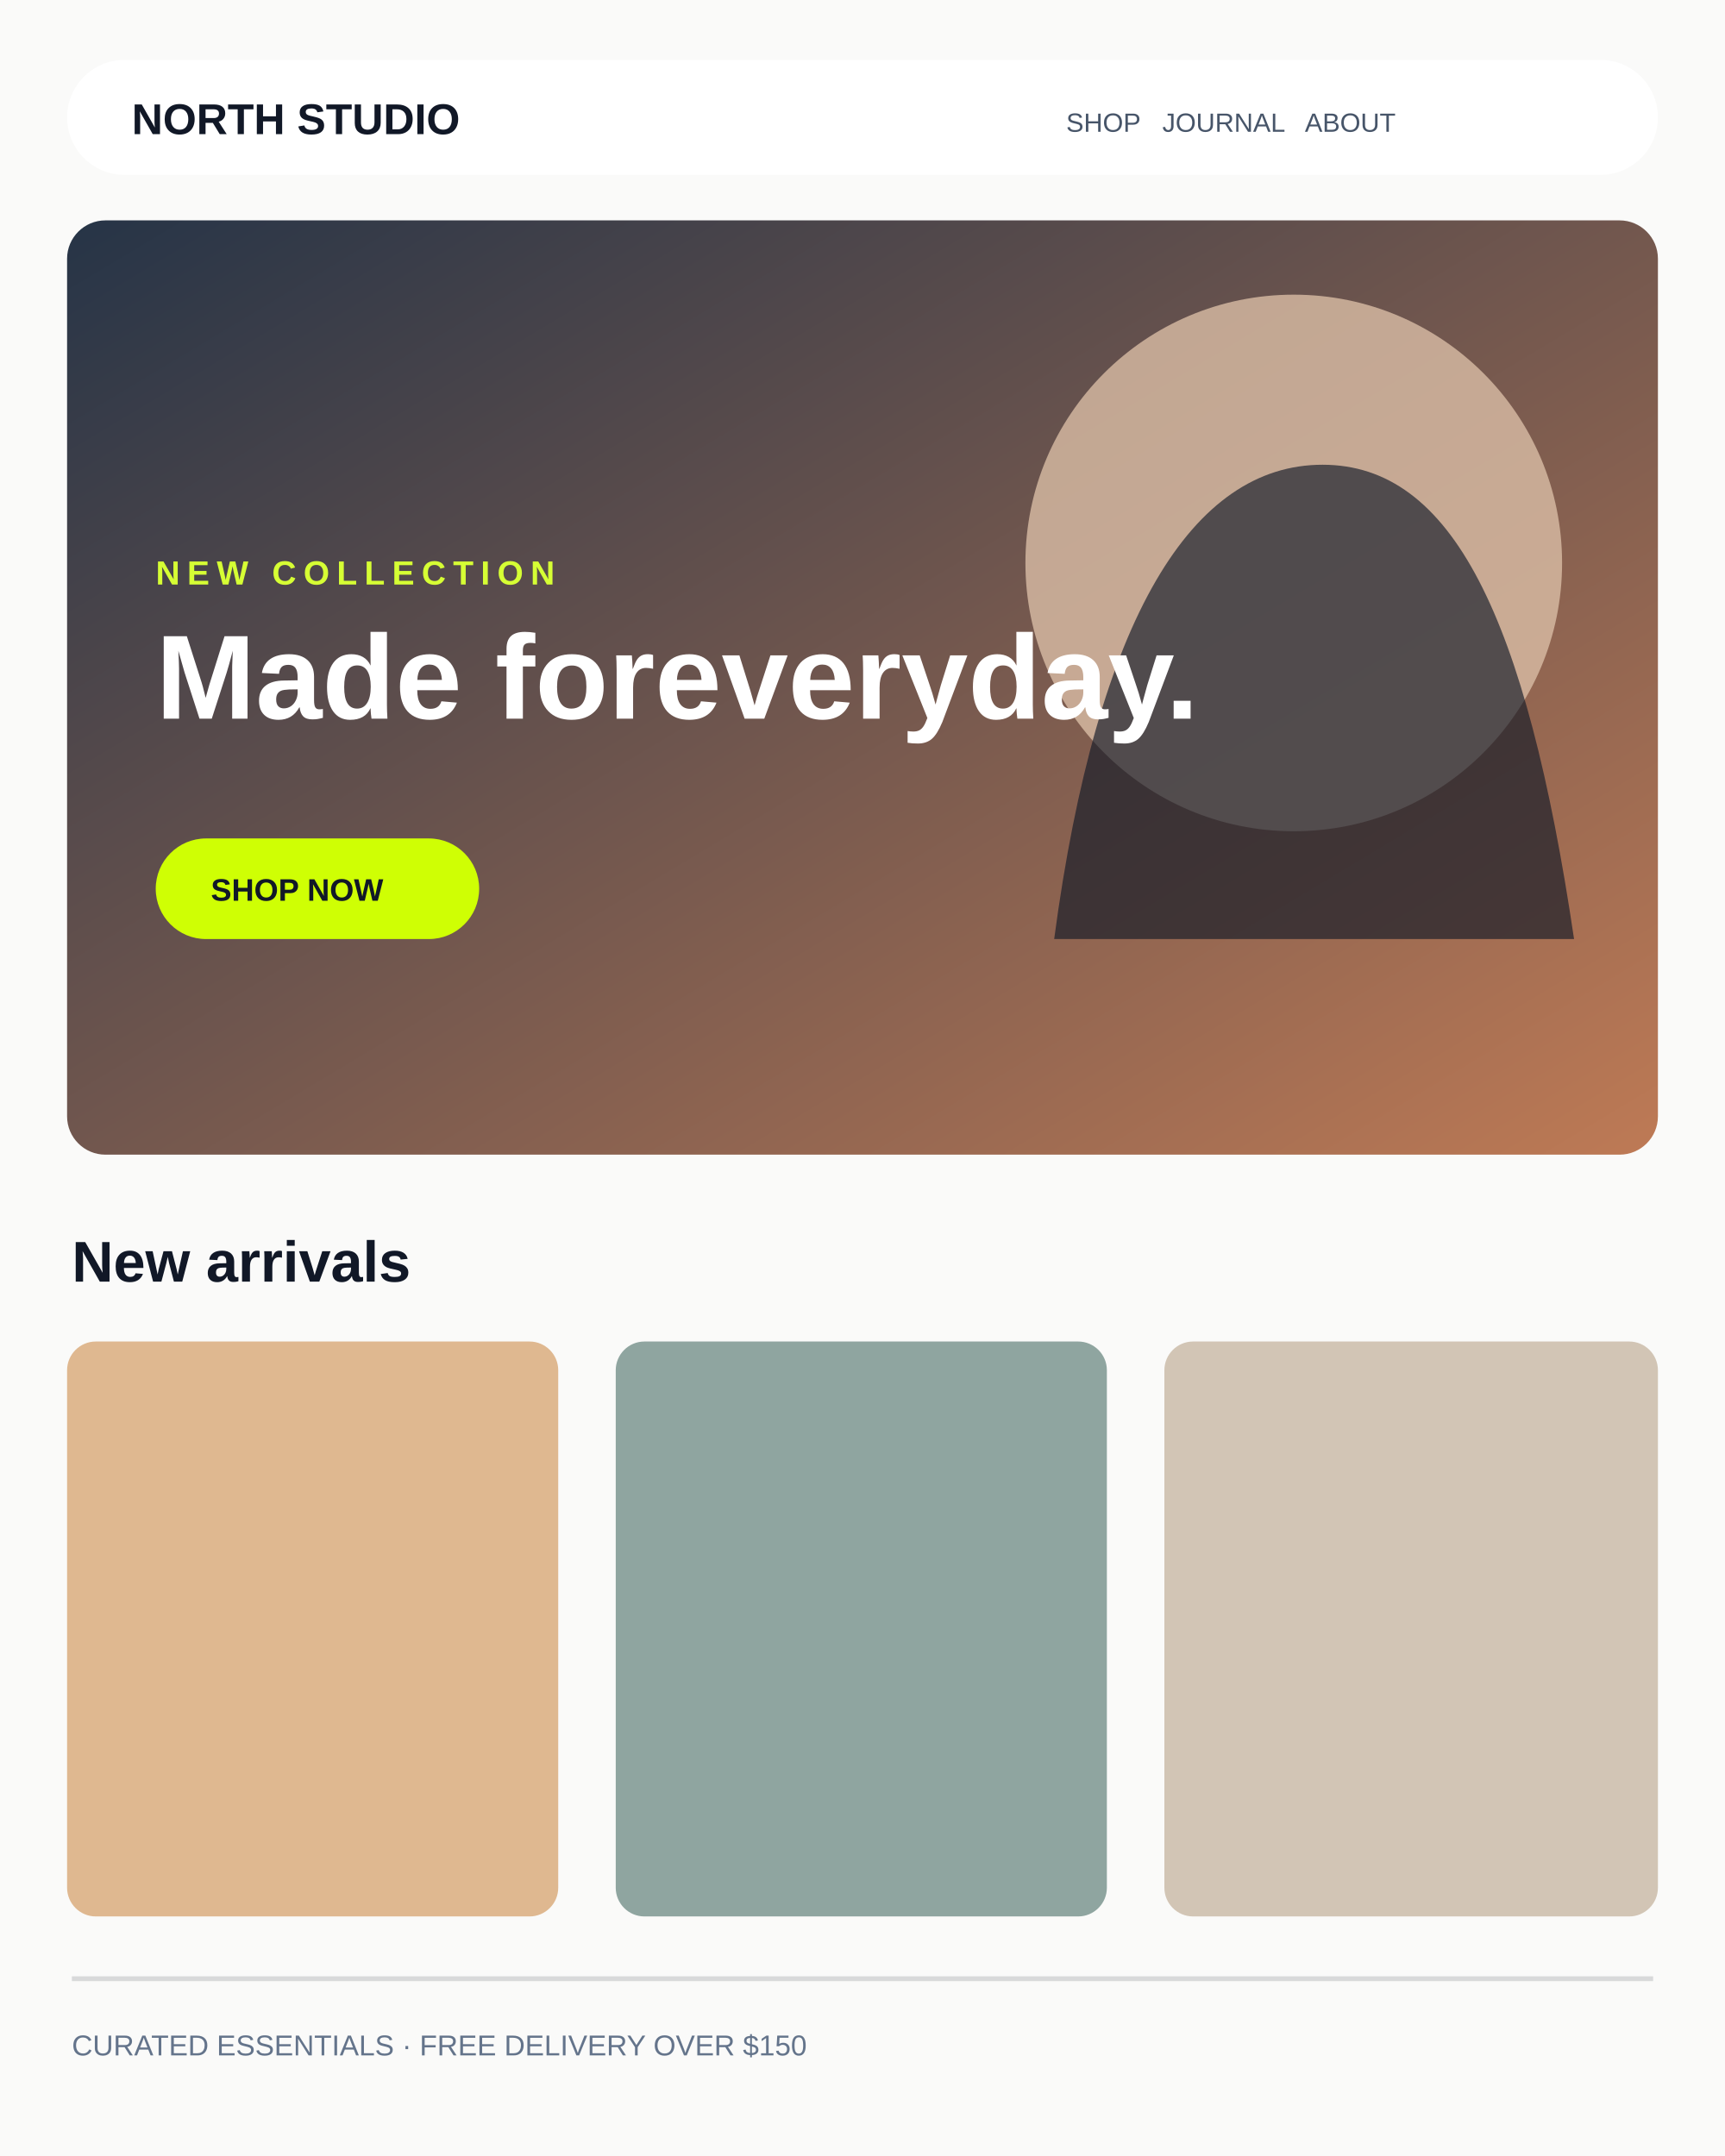
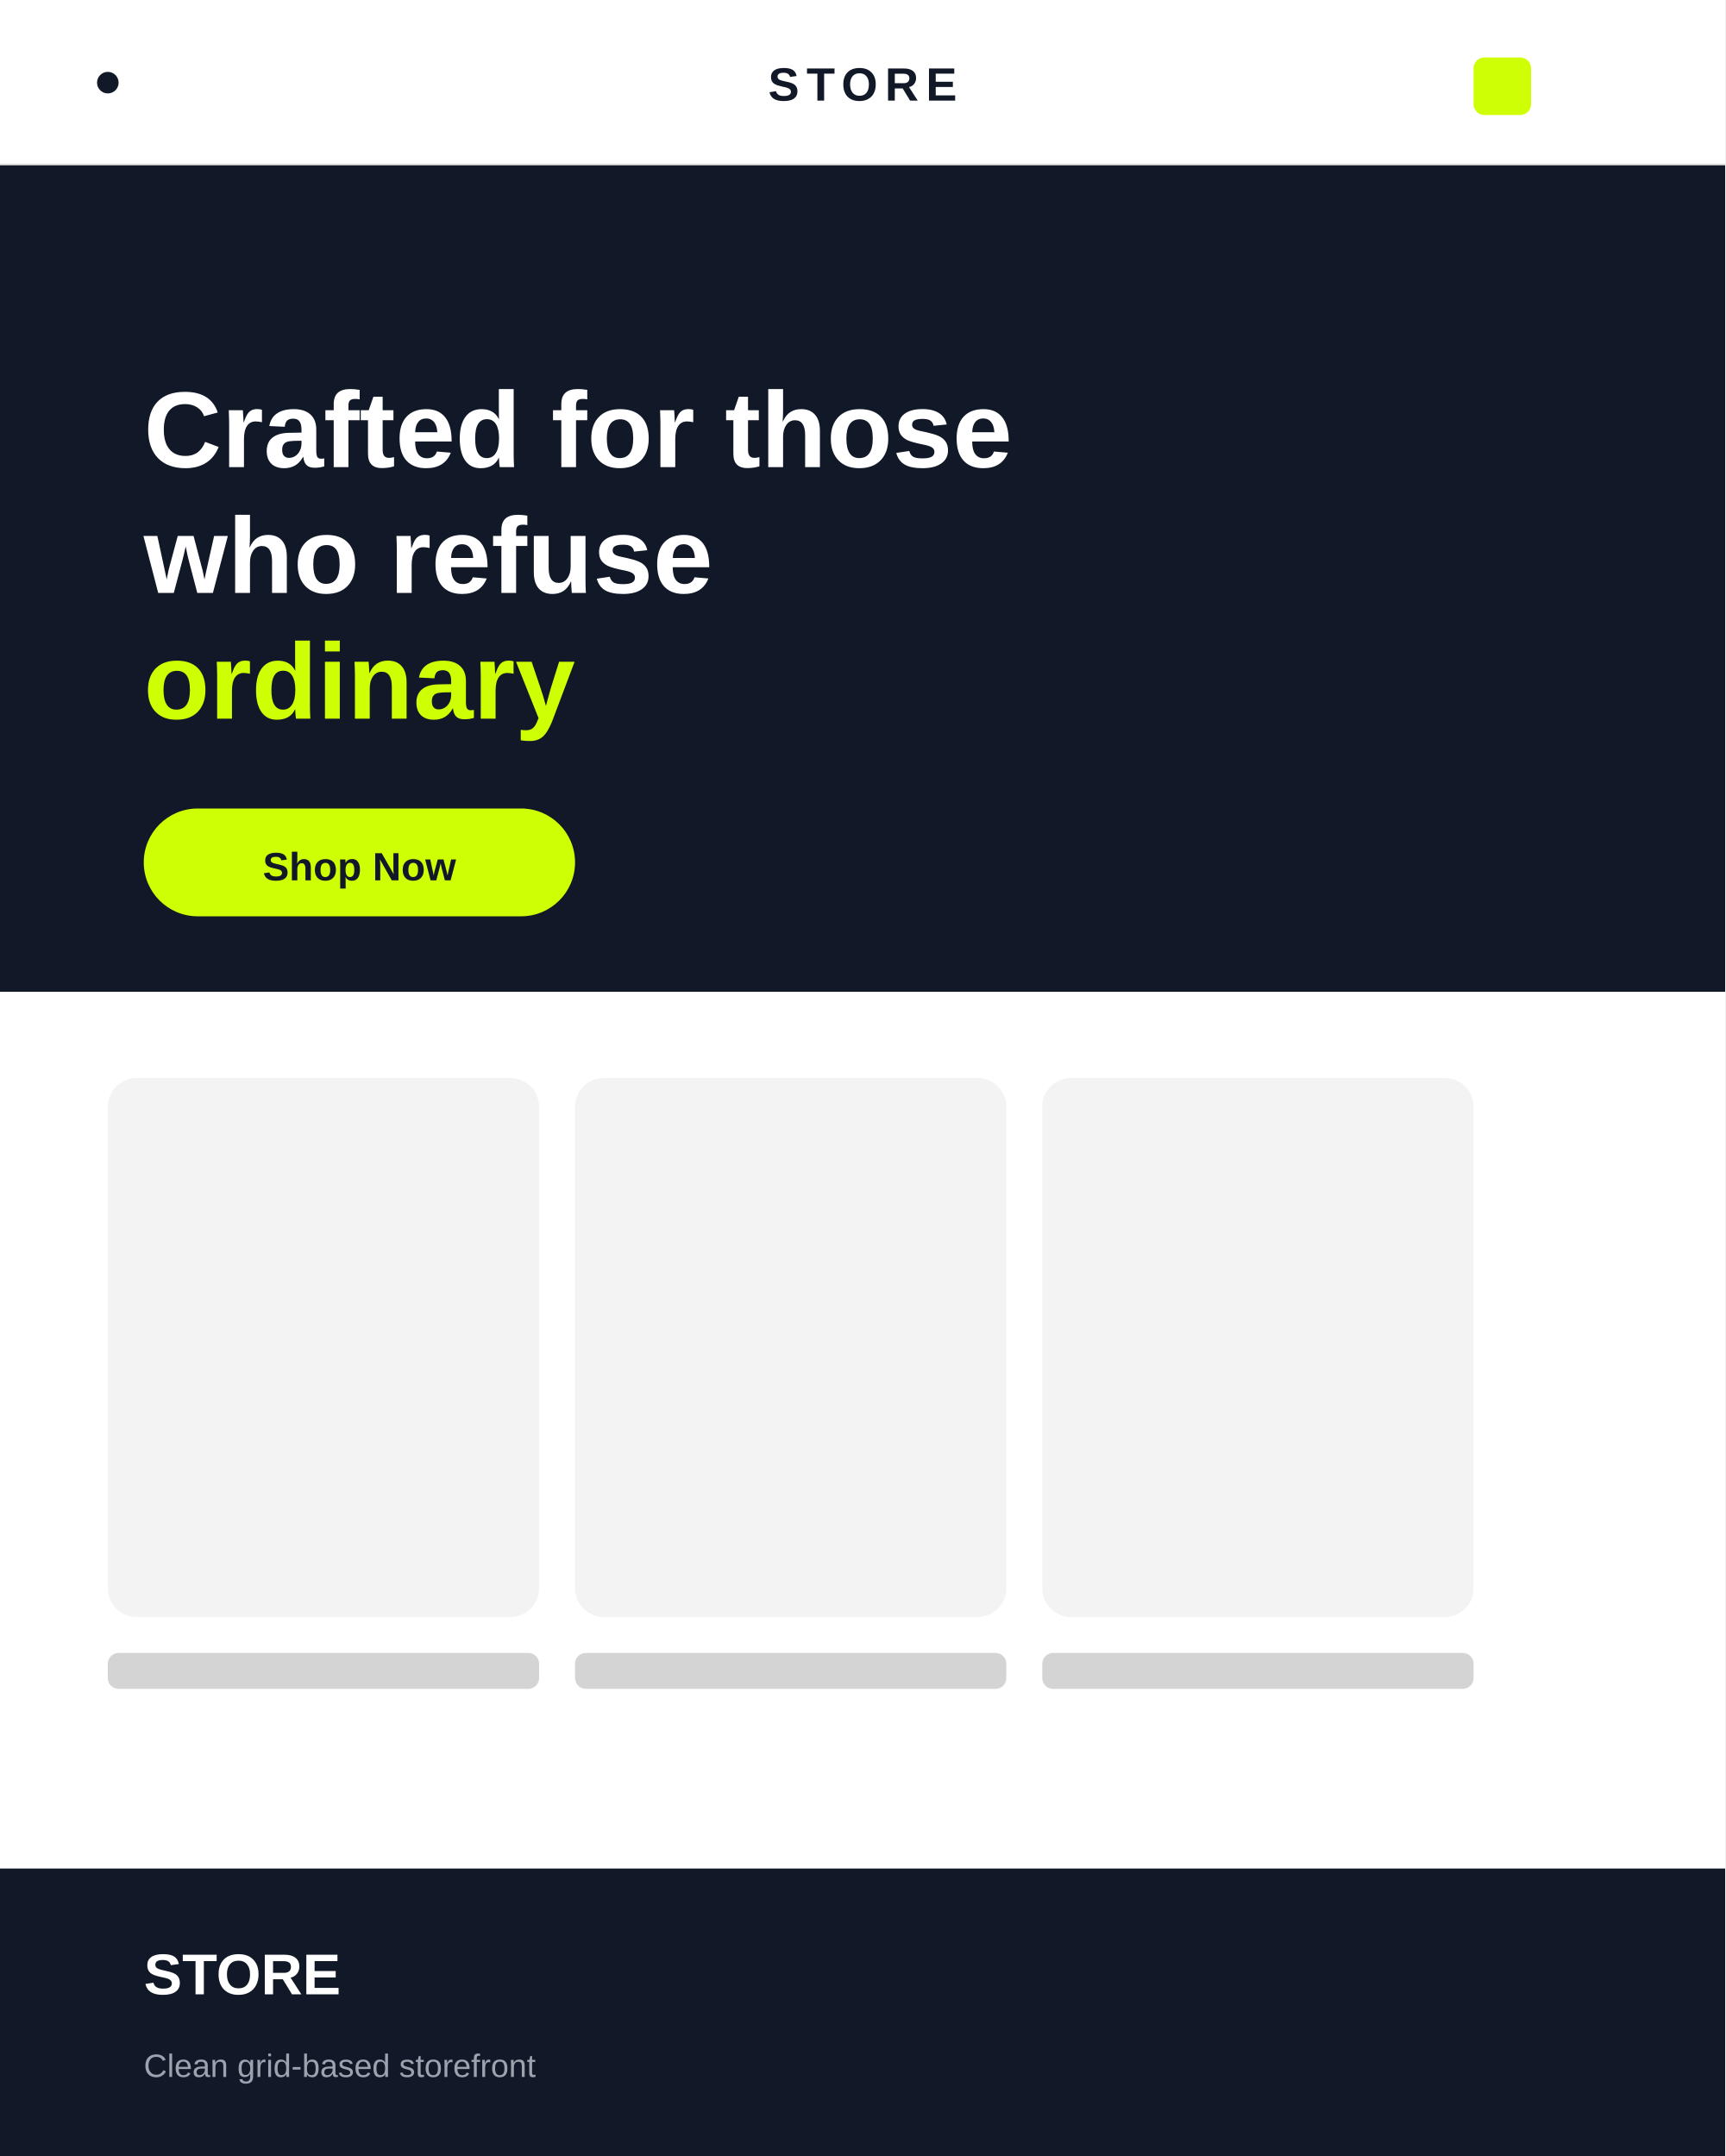
- <svg xmlns="http://www.w3.org/2000/svg" viewBox="0 0 720 900" role="img" aria-labelledby="title">
-   <defs>
-     <linearGradient id="hero" x1="0" y1="0" x2="1" y2="1">
-       <stop stop-color="#263447" />
-       <stop offset="1" stop-color="#be7a55" />
-     </linearGradient>
-   </defs>
-   <rect width="720" height="900" fill="#fafaf9" />
-   <rect x="28" y="25" width="664" height="48" rx="24" fill="#ffffff" />
-   <text x="55" y="56" font-family="Arial,sans-serif" font-size="18" font-weight="700" fill="#111827">NORTH STUDIO</text>
-   <text x="445" y="55" font-family="Arial,sans-serif" font-size="11" fill="#475569">SHOP   JOURNAL   ABOUT</text>
-   <rect x="28" y="92" width="664" height="390" rx="16" fill="url(#hero)" />
-   <circle cx="540" cy="235" r="112" fill="#d9bda5" opacity=".8" />
-   <path d="M440 392c18-135 58-198 112-198s85 63 105 198" fill="#111827" opacity=".65" />
-   <text x="65" y="244" font-family="Arial,sans-serif" font-size="14" font-weight="700" letter-spacing="3" fill="#d6ff34">NEW COLLECTION</text>
-   <text x="65" y="300" font-family="Arial,sans-serif" font-size="50" font-weight="700" fill="white">Made for<br />everyday.</text>
-   <rect x="65" y="350" width="135" height="42" rx="21" fill="#cfff04" />
-   <text x="88" y="376" font-family="Arial,sans-serif" font-size="13" font-weight="700" fill="#111827">SHOP NOW</text>
-   <text x="30" y="535" font-family="Arial,sans-serif" font-size="24" font-weight="700" fill="#111827">New arrivals</text>
-   <rect x="28" y="560" width="205" height="240" rx="12" fill="#dfb890" />
-   <rect x="257" y="560" width="205" height="240" rx="12" fill="#8fa5a0" />
-   <rect x="486" y="560" width="206" height="240" rx="12" fill="#d2c5b5" />
-   <rect x="30" y="825" width="660" height="2" fill="#111827" opacity=".15" />
-   <text x="30" y="858" font-family="Arial,sans-serif" font-size="12" fill="#64748b">CURATED ESSENTIALS · FREE DELIVERY OVER $150</text>
+ <svg xmlns="http://www.w3.org/2000/svg" viewBox="0 0 480 600">
+   <rect width="480" height="600" fill="#ffffff" />
+   <rect width="480" height="46" fill="#ffffff" />
+   <line x1="0" y1="46" x2="480" y2="46" stroke="#e5e5e5" stroke-width="1" />
+   <circle cx="30" cy="23" r="3" fill="#111827" />
+   <text x="240" y="28" text-anchor="middle" font-family="Arial, sans-serif" font-size="13" font-weight="700" letter-spacing="2" fill="#111827">STORE</text>
+   <rect x="410" y="16" width="16" height="16" rx="3" fill="#cfff04" />
+   <rect x="0" y="46" width="480" height="230" fill="#111827" />
+   <text x="40" y="130" font-family="Arial, sans-serif" font-size="30" font-weight="800" fill="#ffffff">Crafted for those</text>
+   <text x="40" y="165" font-family="Arial, sans-serif" font-size="30" font-weight="800" fill="#ffffff">who refuse</text>
+   <text x="40" y="200" font-family="Arial, sans-serif" font-size="30" font-weight="800" fill="#cfff04">ordinary</text>
+   <rect x="40" y="225" width="120" height="30" rx="15" fill="#cfff04" />
+   <text x="100" y="245" text-anchor="middle" font-family="Arial, sans-serif" font-size="11" font-weight="700" fill="#111827">Shop Now</text>
+   <g>
+     <rect x="30" y="300" width="120" height="150" rx="8" fill="#f3f3f3" />
+     <rect x="160" y="300" width="120" height="150" rx="8" fill="#f3f3f3" />
+     <rect x="290" y="300" width="120" height="150" rx="8" fill="#f3f3f3" />
+     <rect x="30" y="460" width="120" height="10" rx="3" fill="#d4d4d4" />
+     <rect x="160" y="460" width="120" height="10" rx="3" fill="#d4d4d4" />
+     <rect x="290" y="460" width="120" height="10" rx="3" fill="#d4d4d4" />
+   </g>
+   <rect x="0" y="520" width="480" height="80" fill="#111827" />
+   <text x="40" y="555" font-family="Arial, sans-serif" font-size="16" font-weight="800" fill="#ffffff">STORE</text>
+   <text x="40" y="578" font-family="Arial, sans-serif" font-size="9" fill="#9ca3af">Clean grid-based storefront</text>
</svg>
